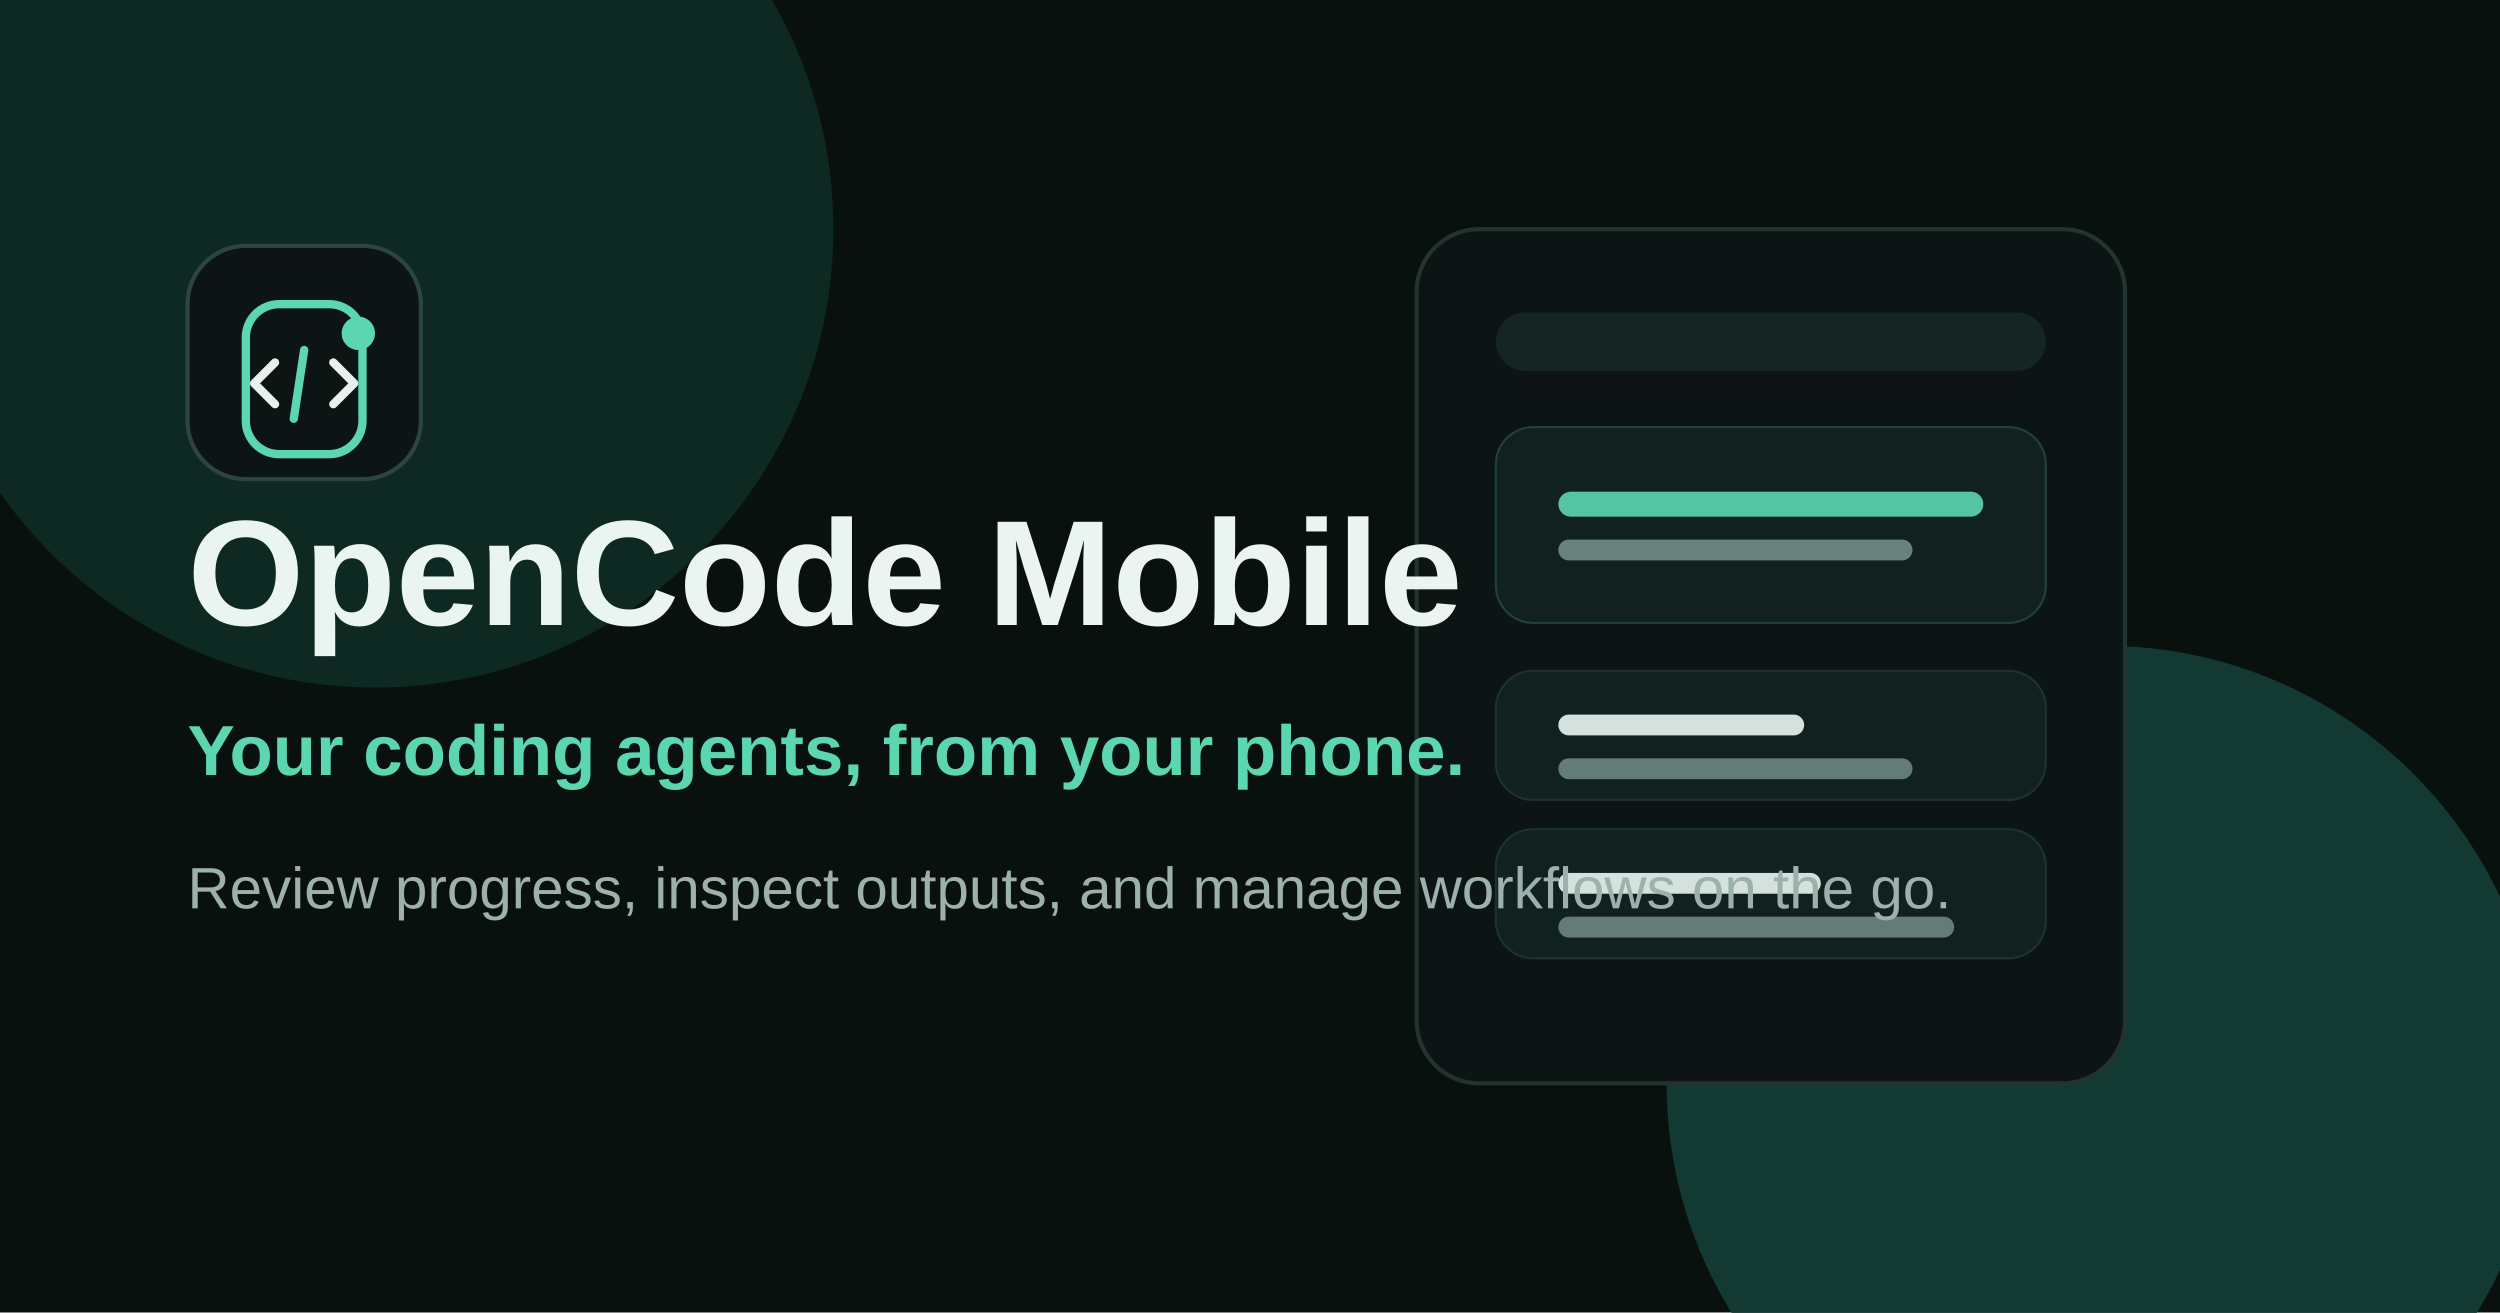
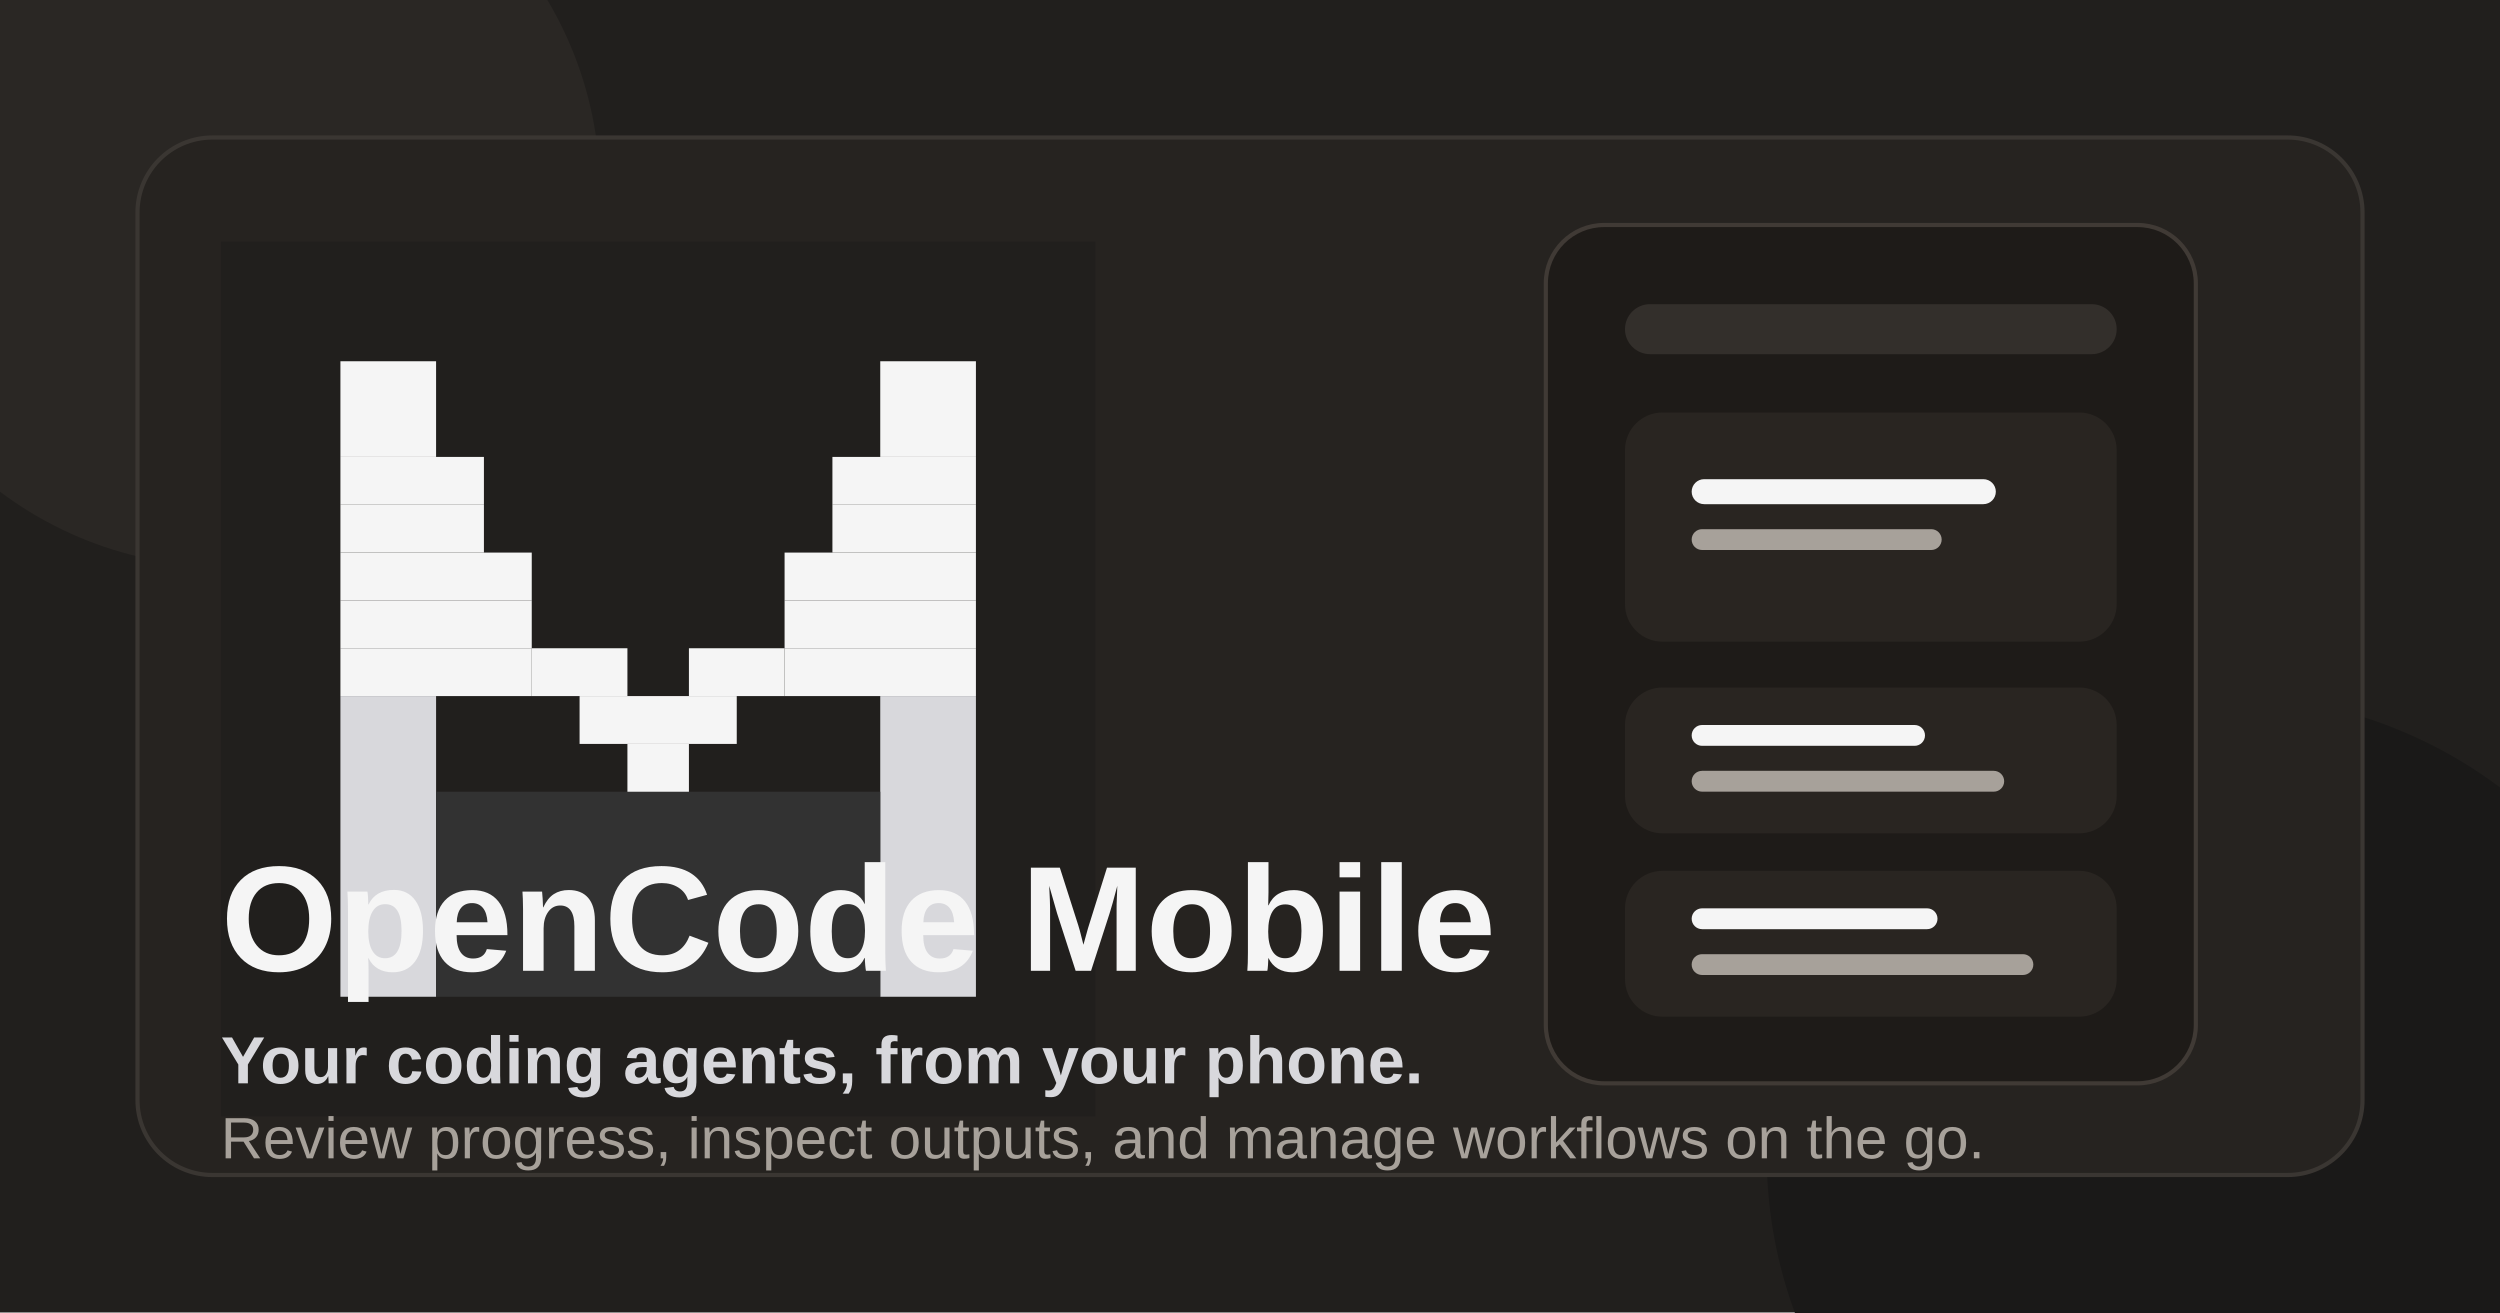
<svg xmlns="http://www.w3.org/2000/svg" width="1200" height="630" viewBox="0 0 1200 630" fill="none">
-   <rect width="1200" height="630" fill="#09110F" />
-   <circle cx="180" cy="110" r="220" fill="#10322C" fill-opacity="0.7" />
-   <circle cx="1010" cy="520" r="210" fill="#153F37" fill-opacity="0.9" />
-   <rect x="680" y="110" width="340" height="410" rx="30" fill="#0D1514" stroke="#223330" stroke-width="2" />
-   <rect x="718" y="150" width="264" height="28" rx="14" fill="#152523" />
-   <rect x="718" y="205" width="264" height="94" rx="18" fill="#10211F" stroke="#23413C" />
-   <rect x="718" y="322" width="264" height="62" rx="18" fill="#10211F" stroke="#1E322F" />
-   <rect x="718" y="398" width="264" height="62" rx="18" fill="#10211F" stroke="#1E322F" />
-   <rect x="748" y="236" width="204" height="12" rx="6" fill="#5CD6B0" fill-opacity="0.9" />
-   <rect x="748" y="259" width="170" height="10" rx="5" fill="#88A39E" fill-opacity="0.75" />
-   <rect x="748" y="343" width="118" height="10" rx="5" fill="#E6F1EE" fill-opacity="0.92" />
-   <rect x="748" y="364" width="170" height="10" rx="5" fill="#88A39E" fill-opacity="0.7" />
-   <rect x="748" y="419" width="126" height="10" rx="5" fill="#E6F1EE" fill-opacity="0.92" />
-   <rect x="748" y="440" width="190" height="10" rx="5" fill="#88A39E" fill-opacity="0.7" />
-   <rect x="90" y="118" width="112" height="112" rx="28" fill="#0D1514" stroke="#2D4541" stroke-width="2" />
-   <rect x="118" y="146" width="56" height="72" rx="16" stroke="#5CD6B0" stroke-width="4" />
-   <path d="M132 174L122 184L132 194" stroke="#E6F1EE" stroke-width="4" stroke-linecap="round" stroke-linejoin="round" />
-   <path d="M160 174L170 184L160 194" stroke="#E6F1EE" stroke-width="4" stroke-linecap="round" stroke-linejoin="round" />
-   <path d="M146 168L141 201" stroke="#5CD6B0" stroke-width="4" stroke-linecap="round" />
-   <circle cx="172" cy="160" r="8" fill="#5CD6B0" />
-   <text x="90" y="300" fill="#EAF4F1" font-family="Space Grotesk, Arial, sans-serif" font-size="72" font-weight="700">OpenCode Mobile</text>
-   <text x="90" y="372" fill="#5CD6B0" font-family="IBM Plex Sans, Arial, sans-serif" font-size="34" font-weight="600">Your coding agents, from your phone.</text>
-   <text x="90" y="436" fill="#9CB0AC" font-family="IBM Plex Sans, Arial, sans-serif" font-size="28">Review progress, inspect outputs, and manage workflows on the go.</text>
+   <rect width="1200" height="630" fill="#211F1D" />
+   <circle cx="108" cy="92" r="180" fill="#2A2724" />
+   <circle cx="1068" cy="554" r="220" fill="#1A1918" />
+   <rect x="66" y="66" width="1068" height="498" rx="36" fill="#262320" stroke="#3A3632" stroke-width="2" />
+   <rect x="742" y="108" width="312" height="412" rx="28" fill="#1E1B18" stroke="#403A35" stroke-width="2" />
+   <rect x="780" y="146" width="236" height="24" rx="12" fill="#332F2B" />
+   <rect x="780" y="198" width="236" height="110" rx="18" fill="#292521" />
+   <rect x="780" y="330" width="236" height="70" rx="18" fill="#292521" />
+   <rect x="780" y="418" width="236" height="70" rx="18" fill="#292521" />
+   <rect x="812" y="230" width="146" height="12" rx="6" fill="#F5F5F5" />
+   <rect x="812" y="254" width="120" height="10" rx="5" fill="#A7A19A" />
+   <rect x="812" y="348" width="112" height="10" rx="5" fill="#F5F5F5" />
+   <rect x="812" y="370" width="150" height="10" rx="5" fill="#A7A19A" />
+   <rect x="812" y="436" width="118" height="10" rx="5" fill="#F5F5F5" />
+   <rect x="812" y="458" width="164" height="10" rx="5" fill="#A7A19A" />
+   <g transform="translate(106 116) scale(0.82)">
+     <rect width="512" height="512" fill="#211F1D" />
+     <g transform="translate(70 70)">
+       <rect x="0" y="0" width="56" height="56" fill="#F5F5F5" />
+       <rect x="316" y="0" width="56" height="56" fill="#F5F5F5" />
+       <rect x="0" y="56" width="84" height="28" fill="#F5F5F5" />
+       <rect x="288" y="56" width="84" height="28" fill="#F5F5F5" />
+       <rect x="0" y="84" width="84" height="28" fill="#F5F5F5" />
+       <rect x="288" y="84" width="84" height="28" fill="#F5F5F5" />
+       <rect x="0" y="112" width="112" height="28" fill="#F5F5F5" />
+       <rect x="260" y="112" width="112" height="28" fill="#F5F5F5" />
+       <rect x="0" y="140" width="112" height="28" fill="#F5F5F5" />
+       <rect x="260" y="140" width="112" height="28" fill="#F5F5F5" />
+       <rect x="0" y="168" width="112" height="28" fill="#F5F5F5" />
+       <rect x="112" y="168" width="56" height="28" fill="#F5F5F5" />
+       <rect x="204" y="168" width="56" height="28" fill="#F5F5F5" />
+       <rect x="260" y="168" width="112" height="28" fill="#F5F5F5" />
+       <rect x="0" y="196" width="56" height="176" fill="#D8D8DC" />
+       <rect x="316" y="196" width="56" height="176" fill="#D8D8DC" />
+       <rect x="56" y="252" width="260" height="120" fill="#323232" />
+       <rect x="140" y="196" width="92" height="28" fill="#F5F5F5" />
+       <rect x="168" y="224" width="36" height="28" fill="#F5F5F5" />
+     </g>
+   </g>
+   <text x="106" y="466" fill="#F5F5F5" font-family="Space Grotesk, Arial, sans-serif" font-size="72" font-weight="700">OpenCode Mobile</text>
+   <text x="106" y="520" fill="#D8D8DC" font-family="IBM Plex Sans, Arial, sans-serif" font-size="32" font-weight="600">Your coding agents, from your phone.</text>
+   <text x="106" y="556" fill="#A7A19A" font-family="IBM Plex Sans, Arial, sans-serif" font-size="28">Review progress, inspect outputs, and manage workflows on the go.</text>
</svg>
